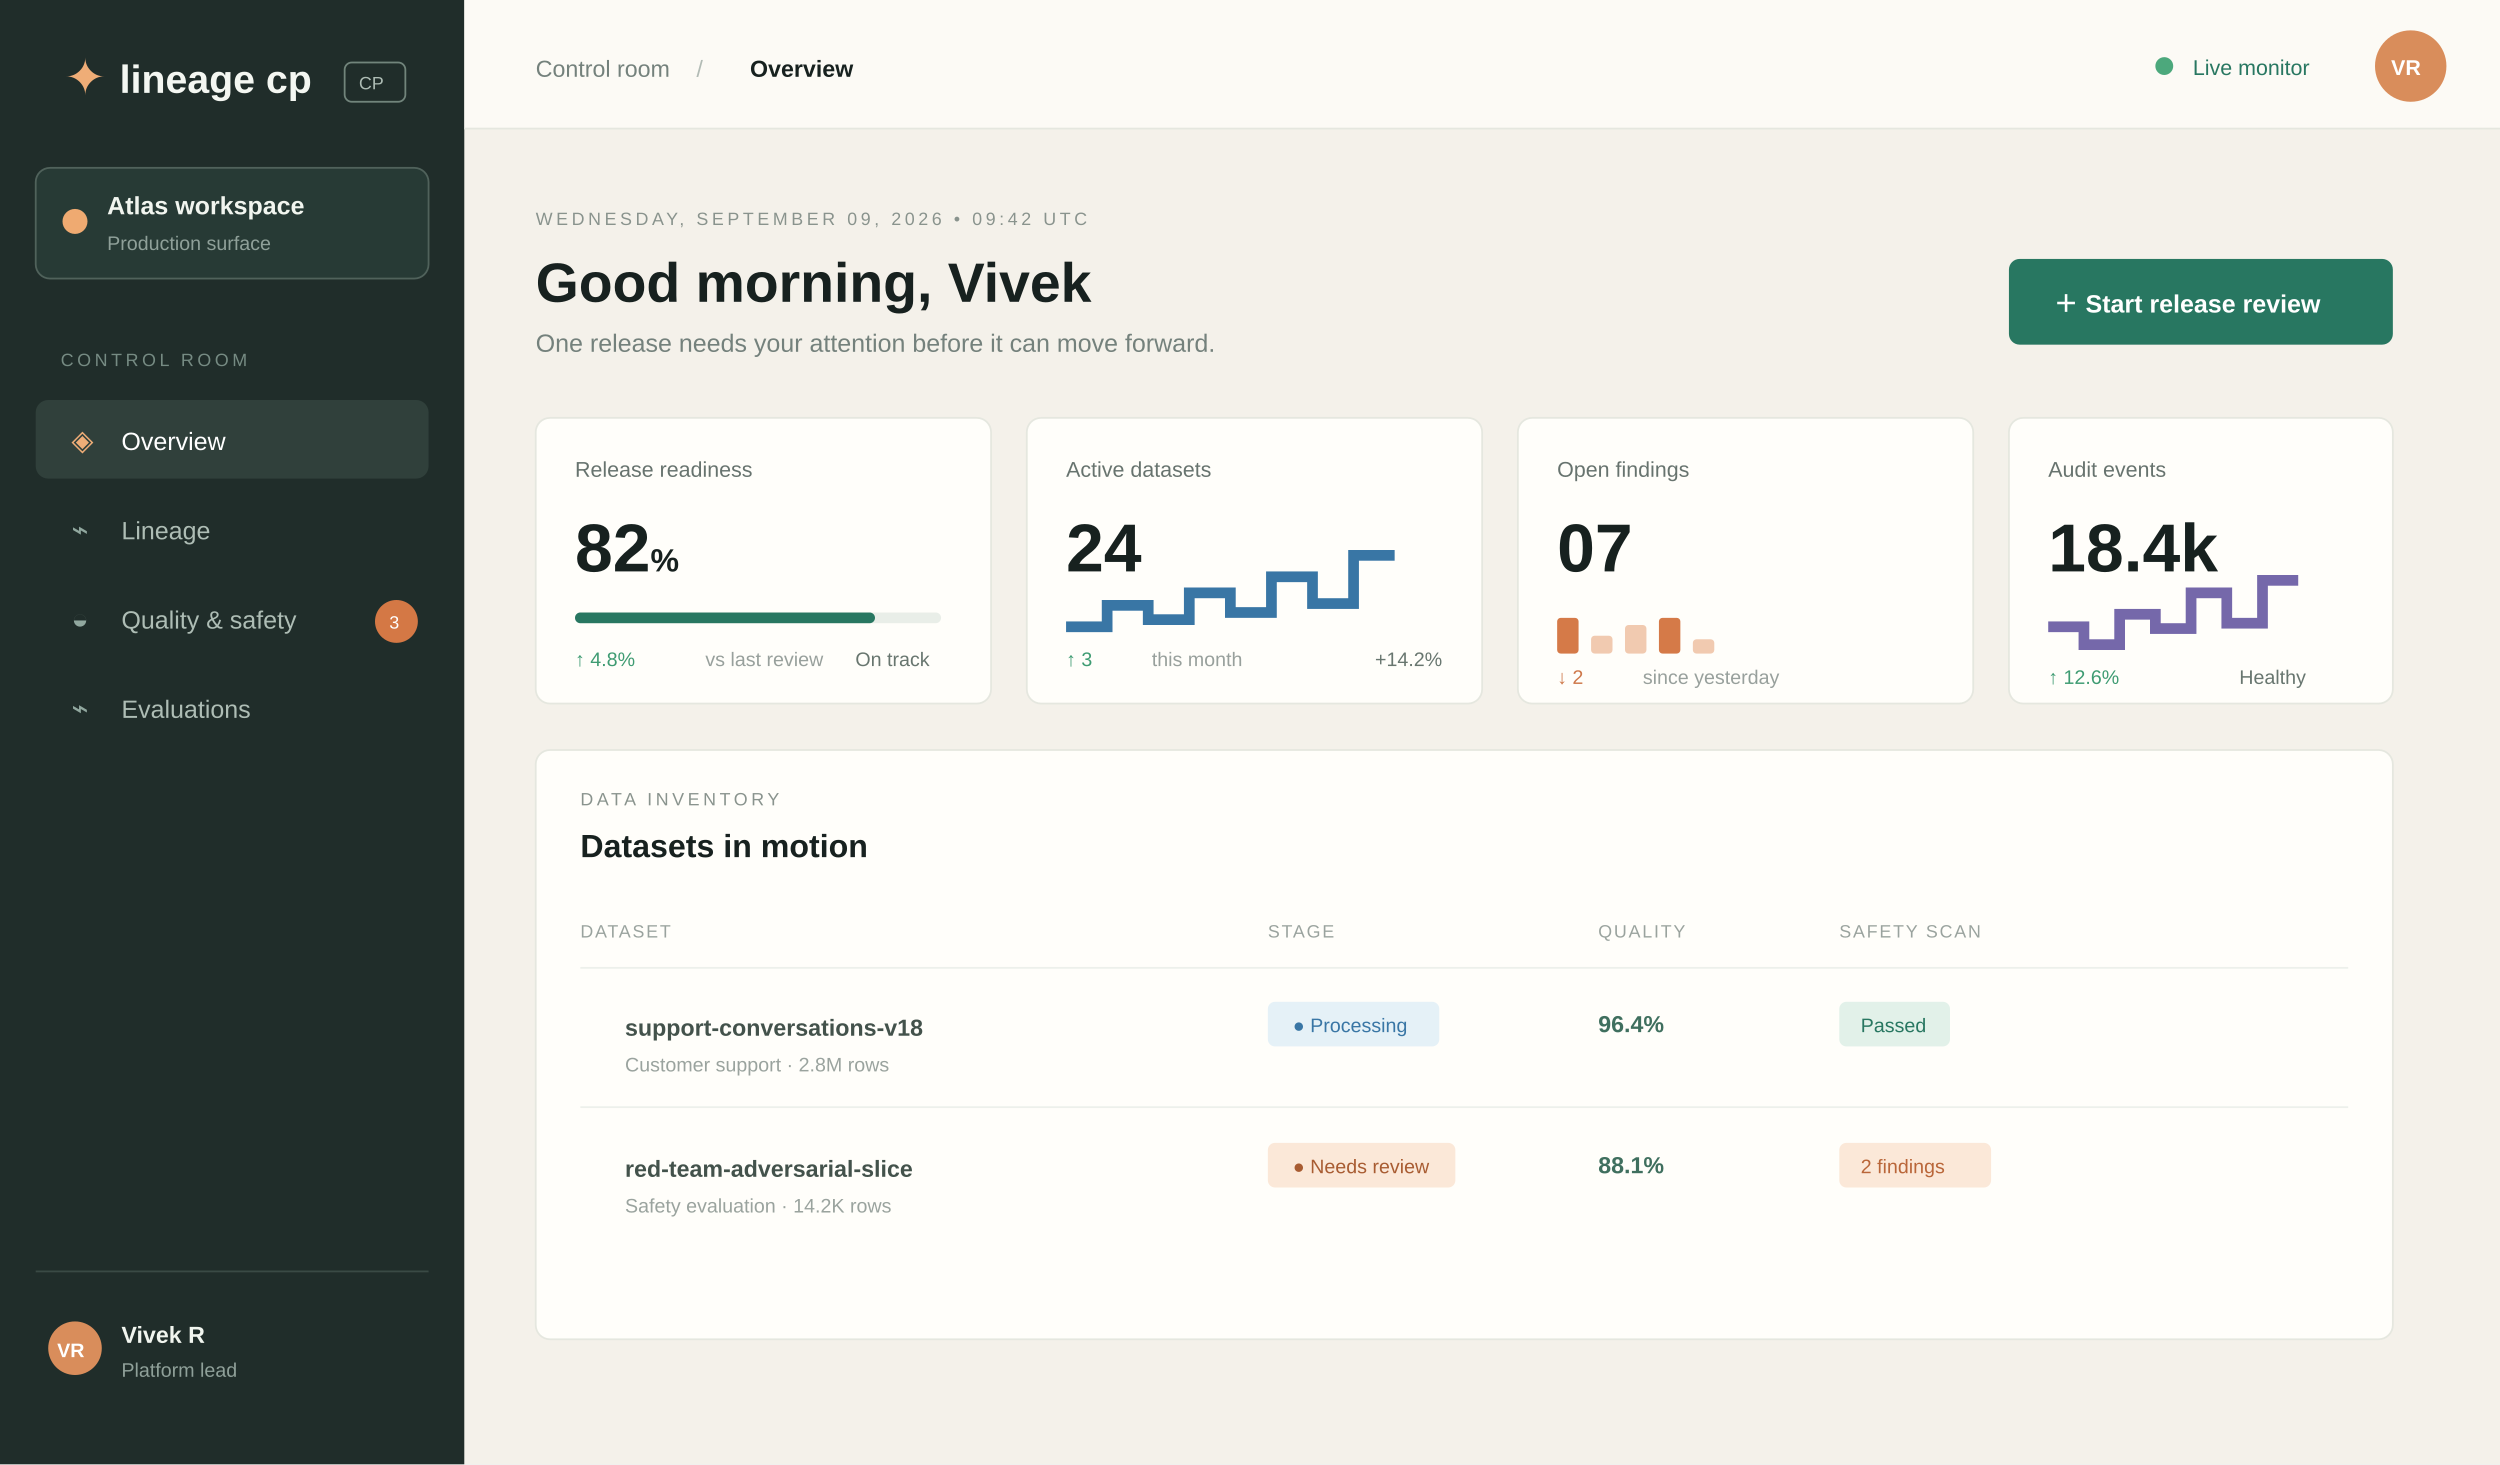
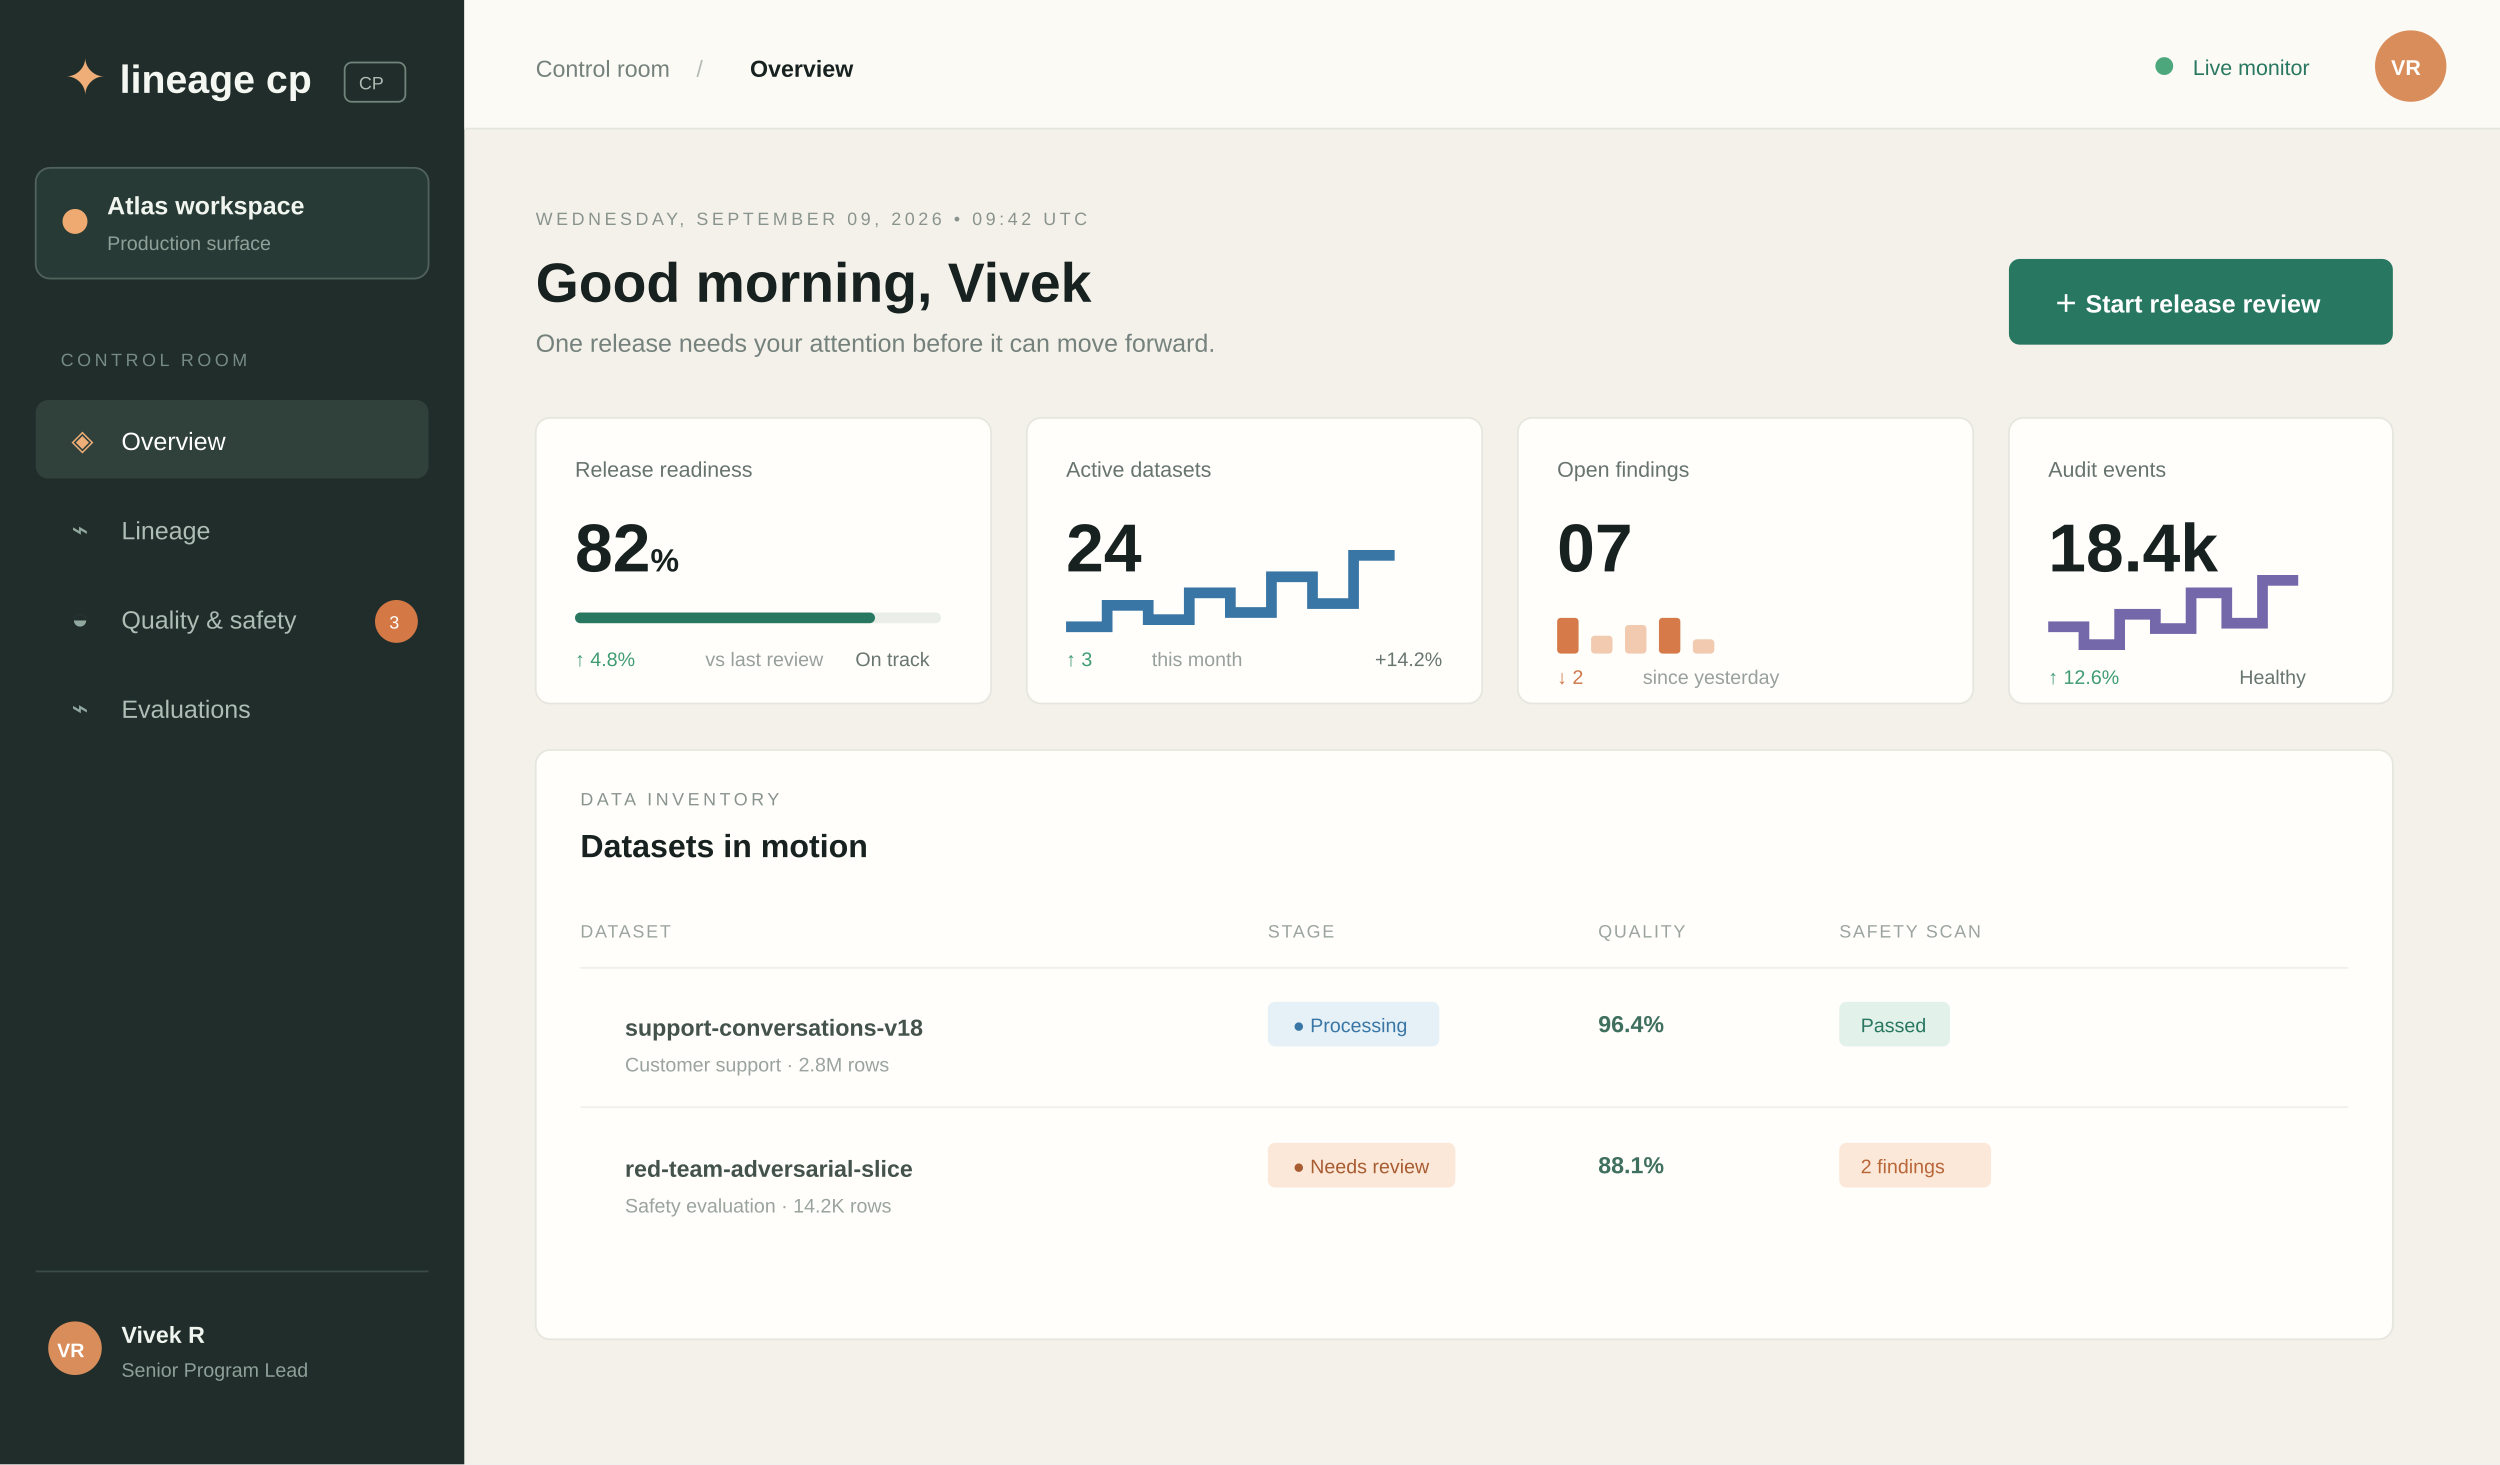
<svg xmlns="http://www.w3.org/2000/svg" viewBox="0 0 1400 820" role="img" aria-labelledby="title desc">
  <rect width="1400" height="820" fill="#f4f1ea" />
  <rect width="260" height="820" fill="#202d2a" />
  <g font-family="Arial, sans-serif">
    <text x="36" y="53" fill="#efad77" font-size="28">✦</text>
    <text x="67" y="52" fill="#f4f7f2" font-size="22" font-weight="700">lineage cp</text>
    <rect x="193" y="35" width="34" height="22" rx="4" fill="none" stroke="#71847b" />
    <text x="201" y="50" fill="#aebdb5" font-size="10">CP</text>
    <rect x="20" y="94" width="220" height="62" rx="8" fill="#273a35" stroke="#50625b" />
    <circle cx="42" cy="124" r="7" fill="#efaa71" />
    <text x="60" y="120" fill="#f1f5ef" font-size="14" font-weight="700">Atlas workspace</text>
    <text x="60" y="140" fill="#8fa099" font-size="11">Production surface</text>
    <text x="34" y="205" fill="#768b83" font-size="10" letter-spacing="2">CONTROL ROOM</text>
    <rect x="20" y="224" width="220" height="44" rx="7" fill="#30403b" />
    <text x="40" y="252" fill="#efad77" font-size="16">◈</text>
    <text x="68" y="252" fill="#ffffff" font-size="14">Overview</text>
    <text x="40" y="302" fill="#91a89f" font-size="16">⌁</text>
    <text x="68" y="302" fill="#aebdb5" font-size="14">Lineage</text>
    <text x="40" y="352" fill="#91a89f" font-size="16">◒</text>
    <text x="68" y="352" fill="#aebdb5" font-size="14">Quality &amp; safety</text>
    <circle cx="222" cy="348" r="12" fill="#d47845" />
    <text x="218" y="352" fill="#fff" font-size="10">3</text>
    <text x="40" y="402" fill="#91a89f" font-size="16">⌁</text>
    <text x="68" y="402" fill="#aebdb5" font-size="14">Evaluations</text>
    <line x1="20" y1="712" x2="240" y2="712" stroke="#3a4a45" />
    <circle cx="42" cy="755" r="15" fill="#d98d5b" />
    <text x="32" y="760" fill="#fff" font-size="11" font-weight="700">VR</text>
    <text x="68" y="752" fill="#f1f5ef" font-size="13" font-weight="700">Vivek R</text>
-     <text x="68" y="771" fill="#8fa099" font-size="11">Platform lead</text>
+     <text x="68" y="771" fill="#8fa099" font-size="11">Senior Program Lead</text>
    <rect x="260" width="1140" height="72" fill="#fffefa" opacity=".72" />
    <line x1="260" y1="72" x2="1400" y2="72" stroke="#e5e7df" />
    <text x="300" y="43" fill="#74817c" font-size="13">Control room</text>
    <text x="390" y="43" fill="#b2bbb5" font-size="13">/</text>
    <text x="420" y="43" fill="#17211f" font-size="13" font-weight="700">Overview</text>
    <circle cx="1212" cy="37" r="5" fill="#4ca87c" />
    <text x="1228" y="42" fill="#287761" font-size="12">Live monitor</text>
    <circle cx="1350" cy="37" r="20" fill="#d98d5b" />
    <text x="1339" y="42" fill="#fff" font-size="12" font-weight="700">VR</text>
    <text x="300" y="126" fill="#89938d" font-size="10" letter-spacing="2">WEDNESDAY, SEPTEMBER 09, 2026  •  09:42 UTC</text>
    <text x="300" y="169" fill="#17211f" font-size="31" font-weight="700">Good morning, Vivek</text>
    <text x="300" y="197" fill="#74817c" font-size="14">One release needs your attention before it can move forward.</text>
    <rect x="1125" y="145" width="215" height="48" rx="6" fill="#287761" />
    <text x="1150" y="175" fill="#fff" font-size="14" font-weight="700">＋  Start release review</text>
    <g>
      <rect x="300" y="234" width="255" height="160" rx="8" fill="#fffefa" stroke="#e5e7df" />
      <text x="322" y="267" fill="#67736e" font-size="12">Release readiness</text>
      <text x="322" y="320" fill="#17211f" font-size="38" font-weight="700">82<tspan font-size="18">%</tspan>
      </text>
      <rect x="322" y="343" width="205" height="6" rx="3" fill="#e9eee8" />
      <rect x="322" y="343" width="168" height="6" rx="3" fill="#287761" />
      <text x="322" y="373" fill="#3e9b72" font-size="11">↑ 4.8%</text>
      <text x="395" y="373" fill="#98a09c" font-size="11">vs last review</text>
      <text x="479" y="373" fill="#68766f" font-size="11">On track</text>
      <rect x="575" y="234" width="255" height="160" rx="8" fill="#fffefa" stroke="#e5e7df" />
      <text x="597" y="267" fill="#67736e" font-size="12">Active datasets</text>
      <text x="597" y="320" fill="#17211f" font-size="38" font-weight="700">24</text>
      <path d="M597 351h23v-12h23v8h23v-15h23v11h23v-20h23v15h23v-27h23" fill="none" stroke="#3976a5" stroke-width="6" />
      <text x="597" y="373" fill="#3e9b72" font-size="11">↑ 3</text>
      <text x="645" y="373" fill="#98a09c" font-size="11">this month</text>
      <text x="770" y="373" fill="#68766f" font-size="11">+14.2%</text>
      <rect x="850" y="234" width="255" height="160" rx="8" fill="#fffefa" stroke="#e5e7df" />
      <text x="872" y="267" fill="#67736e" font-size="12">Open findings</text>
      <text x="872" y="320" fill="#17211f" font-size="38" font-weight="700">07</text>
      <rect x="872" y="346" width="12" height="20" rx="2" fill="#d57a48" />
      <rect x="891" y="356" width="12" height="10" rx="2" fill="#f1cab0" />
      <rect x="910" y="350" width="12" height="16" rx="2" fill="#f1cab0" />
      <rect x="929" y="346" width="12" height="20" rx="2" fill="#d57a48" />
      <rect x="948" y="358" width="12" height="8" rx="2" fill="#f1cab0" />
      <text x="872" y="383" fill="#ce784a" font-size="11">↓ 2</text>
      <text x="920" y="383" fill="#98a09c" font-size="11">since yesterday</text>
      <rect x="1125" y="234" width="215" height="160" rx="8" fill="#fffefa" stroke="#e5e7df" />
      <text x="1147" y="267" fill="#67736e" font-size="12">Audit events</text>
      <text x="1147" y="320" fill="#17211f" font-size="38" font-weight="700">18.4k</text>
      <path d="M1147 351h20v10h20v-17h20v8h20v-20h20v17h20v-24h20" fill="none" stroke="#7568aa" stroke-width="6" />
      <text x="1147" y="383" fill="#3e9b72" font-size="11">↑ 12.6%</text>
      <text x="1254" y="383" fill="#68766f" font-size="11">Healthy</text>
    </g>
    <rect x="300" y="420" width="1040" height="330" rx="8" fill="#fffefa" stroke="#e5e7df" />
    <text x="325" y="451" fill="#89938d" font-size="10" letter-spacing="2">DATA INVENTORY</text>
    <text x="325" y="480" fill="#17211f" font-size="18" font-weight="700">Datasets in motion</text>
    <text x="325" y="525" fill="#9aa39e" font-size="10" letter-spacing="1">DATASET</text>
    <text x="710" y="525" fill="#9aa39e" font-size="10" letter-spacing="1">STAGE</text>
    <text x="895" y="525" fill="#9aa39e" font-size="10" letter-spacing="1">QUALITY</text>
    <text x="1030" y="525" fill="#9aa39e" font-size="10" letter-spacing="1">SAFETY SCAN</text>
    <line x1="325" y1="542" x2="1315" y2="542" stroke="#edf0eb" />
    <g font-size="13">
      <text x="350" y="580" fill="#43524b" font-weight="700">support-conversations-v18</text>
      <text x="350" y="600" fill="#9aa39e" font-size="11">Customer support · 2.8M rows</text>
      <rect x="710" y="561" width="96" height="25" rx="4" fill="#e5f1f7" />
      <text x="724" y="578" fill="#3976a5" font-size="11">● Processing</text>
      <text x="895" y="578" fill="#3f6f5e" font-weight="700">96.4%</text>
      <rect x="1030" y="561" width="62" height="25" rx="4" fill="#e2f1e9" />
      <text x="1042" y="578" fill="#287761" font-size="11">Passed</text>
      <line x1="325" y1="620" x2="1315" y2="620" stroke="#edf0eb" />
      <text x="350" y="659" fill="#43524b" font-weight="700">red-team-adversarial-slice</text>
      <text x="350" y="679" fill="#9aa39e" font-size="11">Safety evaluation · 14.2K rows</text>
      <rect x="710" y="640" width="105" height="25" rx="4" fill="#fbe8d8" />
      <text x="724" y="657" fill="#a85c32" font-size="11">● Needs review</text>
      <text x="895" y="657" fill="#3f6f5e" font-weight="700">88.1%</text>
      <rect x="1030" y="640" width="85" height="25" rx="4" fill="#fbe8d8" />
      <text x="1042" y="657" fill="#b96639" font-size="11">2 findings</text>
    </g>
  </g>
</svg>
